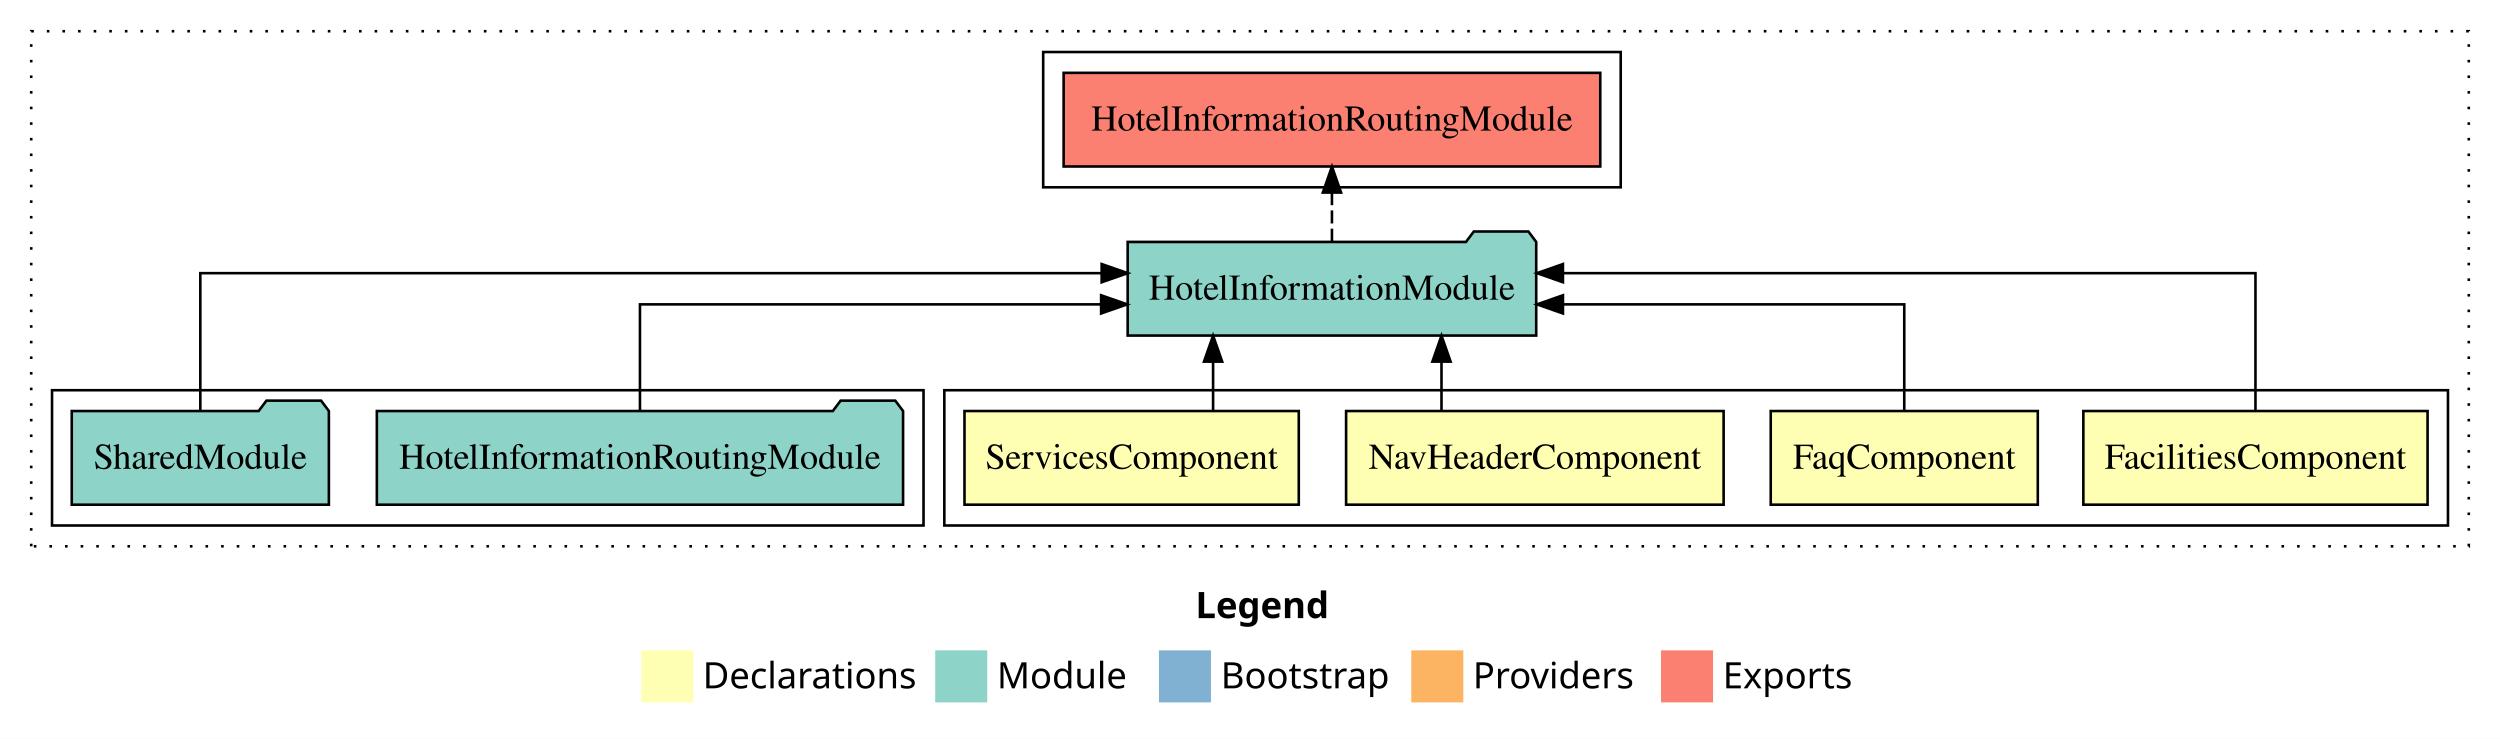
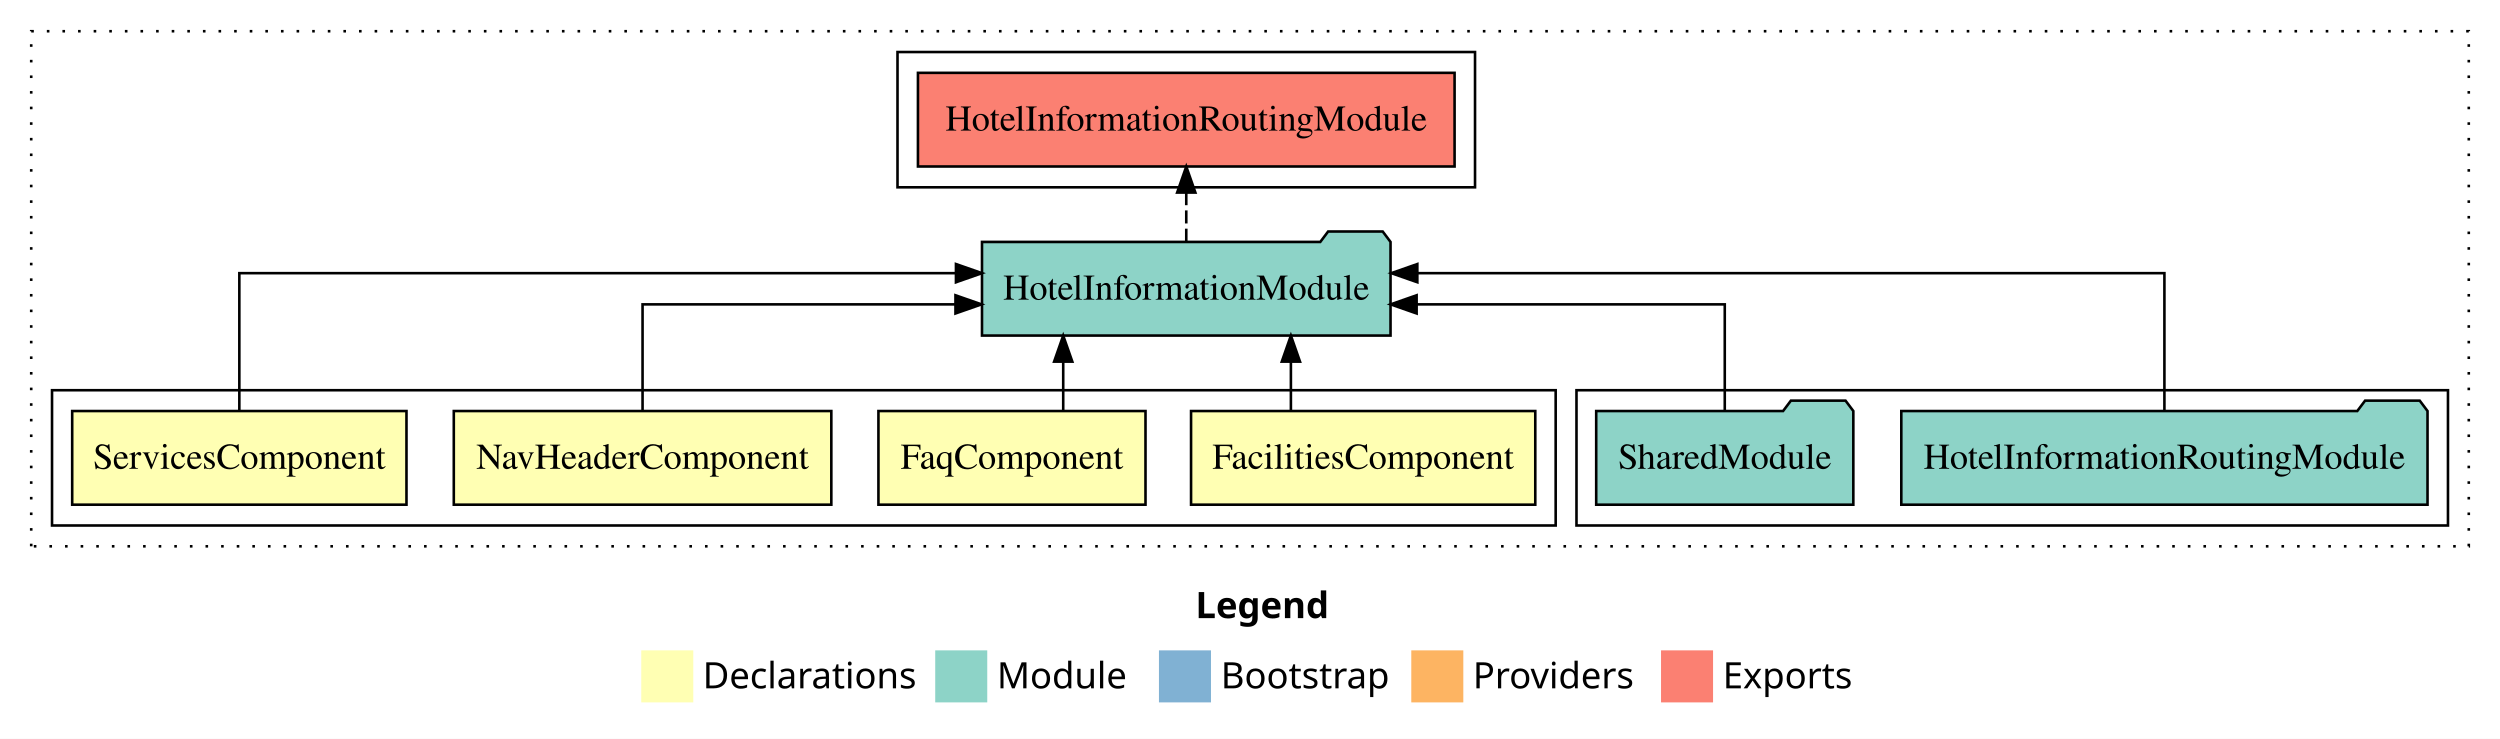
<svg xmlns="http://www.w3.org/2000/svg" width="961pt" height="284pt" viewBox="0.00 0.00 961.00 284.00">
  <g id="graph0" class="graph" transform="scale(1 1) rotate(0) translate(4 280)">
    <polygon fill="white" stroke="transparent" points="-4,4 -4,-280 957,-280 957,4 -4,4" />
    <text text-anchor="start" x="455.51" y="-42.4" font-family="sans-serif" font-weight="bold" font-size="14.00">Legend</text>
    <polygon fill="#ffffb3" stroke="transparent" points="242.5,-10 242.5,-30 262.5,-30 262.5,-10 242.5,-10" />
    <text text-anchor="start" x="266.13" y="-15.4" font-family="sans-serif" font-size="14.00">  Declarations</text>
    <polygon fill="#8dd3c7" stroke="transparent" points="355.5,-10 355.5,-30 375.5,-30 375.5,-10 355.5,-10" />
    <text text-anchor="start" x="379.23" y="-15.4" font-family="sans-serif" font-size="14.00">  Module</text>
    <polygon fill="#80b1d3" stroke="transparent" points="441.5,-10 441.5,-30 461.5,-30 461.5,-10 441.5,-10" />
    <text text-anchor="start" x="465.28" y="-15.4" font-family="sans-serif" font-size="14.00">  Bootstrap</text>
    <polygon fill="#fdb462" stroke="transparent" points="538.5,-10 538.5,-30 558.5,-30 558.5,-10 538.5,-10" />
    <text text-anchor="start" x="562.17" y="-15.4" font-family="sans-serif" font-size="14.00">  Providers</text>
    <polygon fill="#fb8072" stroke="transparent" points="634.5,-10 634.5,-30 654.5,-30 654.5,-10 634.5,-10" />
    <text text-anchor="start" x="658.23" y="-15.4" font-family="sans-serif" font-size="14.00">  Exports</text>
    <g id="clust1" class="cluster">
      <polygon fill="none" stroke="black" stroke-dasharray="1,5" points="8,-70 8,-268 945,-268 945,-70 8,-70" />
    </g>
-     <g id="clust8" class="cluster">
-       <polygon fill="none" stroke="black" points="397,-208 397,-260 619,-260 619,-208 397,-208" />
+     <g id="clust7" class="cluster">
+       <polygon fill="none" stroke="black" points="602,-78 602,-130 937,-130 937,-78 602,-78" />
    </g>
    <g id="clust2" class="cluster">
-       <polygon fill="none" stroke="black" points="359,-78 359,-130 937,-130 937,-78 359,-78" />
+       <polygon fill="none" stroke="black" points="16,-78 16,-130 594,-130 594,-78 16,-78" />
    </g>
-     <g id="clust7" class="cluster">
-       <polygon fill="none" stroke="black" points="16,-78 16,-130 351,-130 351,-78 16,-78" />
+     <g id="clust8" class="cluster">
+       <polygon fill="none" stroke="black" points="341,-208 341,-260 563,-260 563,-208 341,-208" />
    </g>
    <g id="node1" class="node">
-       <polygon fill="#ffffb3" stroke="black" points="929.16,-122 796.84,-122 796.84,-86 929.16,-86 929.16,-122" />
-       <text text-anchor="middle" x="863" y="-99.8" font-family="Times,serif" font-size="14.00">FacilitiesComponent</text>
+       <polygon fill="#ffffb3" stroke="black" points="586.16,-122 453.84,-122 453.84,-86 586.16,-86 586.16,-122" />
+       <text text-anchor="middle" x="520" y="-99.8" font-family="Times,serif" font-size="14.00">FacilitiesComponent</text>
    </g>
    <g id="node5" class="node">
-       <polygon fill="#8dd3c7" stroke="black" points="586.52,-187 583.52,-191 562.52,-191 559.52,-187 429.48,-187 429.48,-151 586.52,-151 586.52,-187" />
-       <text text-anchor="middle" x="508" y="-164.8" font-family="Times,serif" font-size="14.00">HotelInformationModule</text>
+       <polygon fill="#8dd3c7" stroke="black" points="530.52,-187 527.52,-191 506.52,-191 503.52,-187 373.48,-187 373.48,-151 530.52,-151 530.52,-187" />
+       <text text-anchor="middle" x="452" y="-164.8" font-family="Times,serif" font-size="14.00">HotelInformationModule</text>
    </g>
    <g id="edge1" class="edge">
-       <path fill="none" stroke="black" d="M863,-122.28C863,-143.32 863,-175 863,-175 863,-175 596.79,-175 596.79,-175" />
-       <polygon fill="black" stroke="black" points="596.79,-171.5 586.79,-175 596.79,-178.5 596.79,-171.5" />
+       <path fill="none" stroke="black" d="M492.22,-122.11C492.22,-122.11 492.22,-140.99 492.22,-140.99" />
+       <polygon fill="black" stroke="black" points="488.72,-140.99 492.22,-150.99 495.72,-140.99 488.72,-140.99" />
    </g>
    <g id="node2" class="node">
-       <polygon fill="#ffffb3" stroke="black" points="779.33,-122 676.67,-122 676.67,-86 779.33,-86 779.33,-122" />
-       <text text-anchor="middle" x="728" y="-99.8" font-family="Times,serif" font-size="14.00">FaqComponent</text>
+       <polygon fill="#ffffb3" stroke="black" points="436.33,-122 333.67,-122 333.67,-86 436.33,-86 436.33,-122" />
+       <text text-anchor="middle" x="385" y="-99.8" font-family="Times,serif" font-size="14.00">FaqComponent</text>
    </g>
    <g id="edge2" class="edge">
-       <path fill="none" stroke="black" d="M728,-122.02C728,-139.37 728,-163 728,-163 728,-163 596.8,-163 596.8,-163" />
-       <polygon fill="black" stroke="black" points="596.8,-159.5 586.8,-163 596.8,-166.5 596.8,-159.5" />
+       <path fill="none" stroke="black" d="M404.7,-122.11C404.7,-122.11 404.7,-140.99 404.7,-140.99" />
+       <polygon fill="black" stroke="black" points="401.2,-140.99 404.7,-150.99 408.2,-140.99 401.2,-140.99" />
    </g>
    <g id="node3" class="node">
-       <polygon fill="#ffffb3" stroke="black" points="658.56,-122 513.44,-122 513.44,-86 658.56,-86 658.56,-122" />
-       <text text-anchor="middle" x="586" y="-99.8" font-family="Times,serif" font-size="14.00">NavHeaderComponent</text>
+       <polygon fill="#ffffb3" stroke="black" points="315.56,-122 170.44,-122 170.44,-86 315.56,-86 315.56,-122" />
+       <text text-anchor="middle" x="243" y="-99.8" font-family="Times,serif" font-size="14.00">NavHeaderComponent</text>
    </g>
    <g id="edge3" class="edge">
-       <path fill="none" stroke="black" d="M550.11,-122.11C550.11,-122.11 550.11,-140.99 550.11,-140.99" />
-       <polygon fill="black" stroke="black" points="546.61,-140.99 550.11,-150.99 553.61,-140.99 546.61,-140.99" />
+       <path fill="none" stroke="black" d="M243,-122.02C243,-139.37 243,-163 243,-163 243,-163 363.28,-163 363.28,-163" />
+       <polygon fill="black" stroke="black" points="363.28,-166.5 373.28,-163 363.28,-159.5 363.28,-166.5" />
    </g>
    <g id="node4" class="node">
-       <polygon fill="#ffffb3" stroke="black" points="495.25,-122 366.75,-122 366.75,-86 495.25,-86 495.25,-122" />
-       <text text-anchor="middle" x="431" y="-99.8" font-family="Times,serif" font-size="14.00">ServicesComponent</text>
+       <polygon fill="#ffffb3" stroke="black" points="152.25,-122 23.75,-122 23.75,-86 152.25,-86 152.25,-122" />
+       <text text-anchor="middle" x="88" y="-99.8" font-family="Times,serif" font-size="14.00">ServicesComponent</text>
    </g>
    <g id="edge4" class="edge">
-       <path fill="none" stroke="black" d="M462.31,-122.11C462.31,-122.11 462.31,-140.99 462.31,-140.99" />
-       <polygon fill="black" stroke="black" points="458.81,-140.99 462.31,-150.99 465.81,-140.99 458.81,-140.99" />
+       <path fill="none" stroke="black" d="M88,-122.28C88,-143.32 88,-175 88,-175 88,-175 363.47,-175 363.47,-175" />
+       <polygon fill="black" stroke="black" points="363.47,-178.5 373.47,-175 363.47,-171.5 363.47,-178.5" />
    </g>
    <g id="node8" class="node">
-       <polygon fill="#fb8072" stroke="black" points="611.14,-252 404.86,-252 404.86,-216 611.14,-216 611.14,-252" />
-       <text text-anchor="middle" x="508" y="-229.8" font-family="Times,serif" font-size="14.00">HotelInformationRoutingModule </text>
+       <polygon fill="#fb8072" stroke="black" points="555.14,-252 348.86,-252 348.86,-216 555.14,-216 555.14,-252" />
+       <text text-anchor="middle" x="452" y="-229.8" font-family="Times,serif" font-size="14.00">HotelInformationRoutingModule </text>
    </g>
    <g id="edge7" class="edge">
-       <path fill="none" stroke="black" stroke-dasharray="5,2" d="M508,-187.11C508,-187.11 508,-205.99 508,-205.99" />
-       <polygon fill="black" stroke="black" points="504.5,-205.99 508,-215.99 511.5,-205.99 504.5,-205.99" />
+       <path fill="none" stroke="black" stroke-dasharray="5,2" d="M452,-187.11C452,-187.11 452,-205.99 452,-205.99" />
+       <polygon fill="black" stroke="black" points="448.5,-205.99 452,-215.99 455.5,-205.99 448.5,-205.99" />
    </g>
    <g id="node6" class="node">
-       <polygon fill="#8dd3c7" stroke="black" points="343.14,-122 340.14,-126 319.14,-126 316.14,-122 140.86,-122 140.86,-86 343.14,-86 343.14,-122" />
-       <text text-anchor="middle" x="242" y="-99.8" font-family="Times,serif" font-size="14.00">HotelInformationRoutingModule</text>
+       <polygon fill="#8dd3c7" stroke="black" points="929.14,-122 926.14,-126 905.14,-126 902.14,-122 726.86,-122 726.86,-86 929.14,-86 929.14,-122" />
+       <text text-anchor="middle" x="828" y="-99.8" font-family="Times,serif" font-size="14.00">HotelInformationRoutingModule</text>
    </g>
    <g id="edge5" class="edge">
-       <path fill="none" stroke="black" d="M242,-122.02C242,-139.37 242,-163 242,-163 242,-163 419.27,-163 419.27,-163" />
-       <polygon fill="black" stroke="black" points="419.27,-166.5 429.27,-163 419.27,-159.5 419.27,-166.5" />
+       <path fill="none" stroke="black" d="M828,-122.28C828,-143.32 828,-175 828,-175 828,-175 540.82,-175 540.82,-175" />
+       <polygon fill="black" stroke="black" points="540.82,-171.5 530.82,-175 540.82,-178.5 540.82,-171.5" />
    </g>
    <g id="node7" class="node">
-       <polygon fill="#8dd3c7" stroke="black" points="122.42,-122 119.42,-126 98.42,-126 95.42,-122 23.58,-122 23.58,-86 122.42,-86 122.42,-122" />
-       <text text-anchor="middle" x="73" y="-99.8" font-family="Times,serif" font-size="14.00">SharedModule</text>
+       <polygon fill="#8dd3c7" stroke="black" points="708.42,-122 705.42,-126 684.42,-126 681.42,-122 609.58,-122 609.58,-86 708.42,-86 708.42,-122" />
+       <text text-anchor="middle" x="659" y="-99.8" font-family="Times,serif" font-size="14.00">SharedModule</text>
    </g>
    <g id="edge6" class="edge">
-       <path fill="none" stroke="black" d="M73,-122.28C73,-143.32 73,-175 73,-175 73,-175 419.48,-175 419.48,-175" />
-       <polygon fill="black" stroke="black" points="419.48,-178.5 429.48,-175 419.48,-171.5 419.48,-178.5" />
+       <path fill="none" stroke="black" d="M659,-122.02C659,-139.37 659,-163 659,-163 659,-163 540.55,-163 540.55,-163" />
+       <polygon fill="black" stroke="black" points="540.55,-159.5 530.55,-163 540.55,-166.5 540.55,-159.5" />
    </g>
  </g>
</svg>
